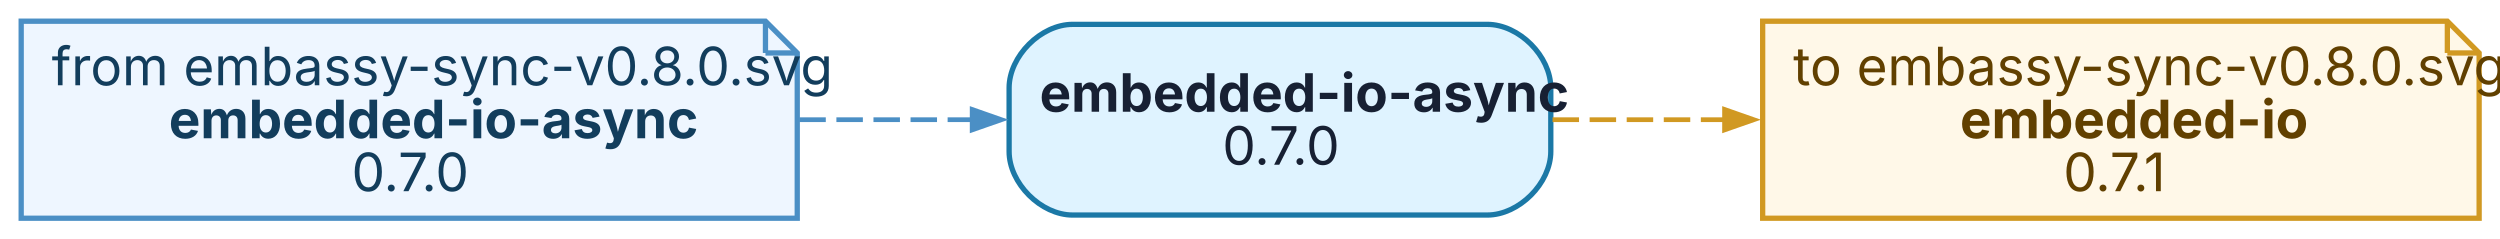
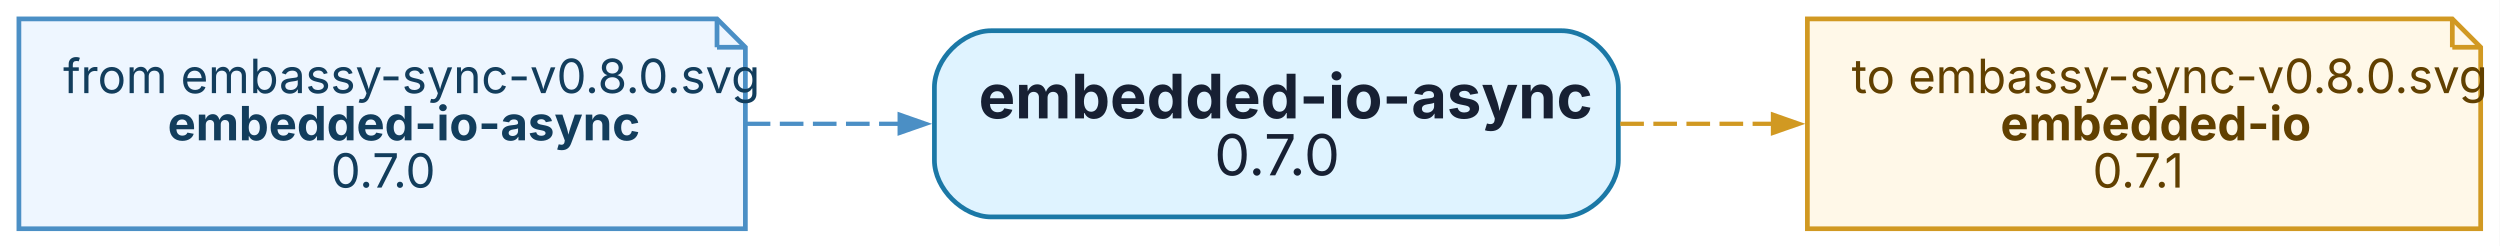
- <svg xmlns="http://www.w3.org/2000/svg" width="472pt" height="45pt" viewBox="0.00 0.00 472.00 45.00">
-   <g id="graph0" class="graph" transform="scale(1 1) rotate(0) translate(4 41.2)">
-     <polygon fill="white" stroke="none" points="-4,4 -4,-41.2 468.06,-41.2 468.06,4 -4,4" />
+ <svg xmlns="http://www.w3.org/2000/svg" width="529pt" height="52pt" viewBox="0.00 0.00 529.00 52.00">
+   <g id="graph0" class="graph" transform="scale(1 1) rotate(0) translate(4 48.4)">
+     <polygon fill="white" stroke="none" points="-4,4 -4,-48.4 524.91,-48.4 524.91,4 -4,4" />
    <g id="node1" class="node">
-       <path fill="#dff3ff" stroke="#1b78a6" d="M276.79,-36.6C276.79,-36.6 198.52,-36.6 198.52,-36.6 192.52,-36.6 186.52,-30.6 186.52,-24.6 186.52,-24.6 186.52,-12.6 186.52,-12.6 186.52,-6.6 192.52,-0.6 198.52,-0.6 198.52,-0.6 276.79,-0.6 276.79,-0.6 282.79,-0.6 288.79,-6.6 288.79,-12.6 288.79,-12.6 288.79,-24.6 288.79,-24.6 288.79,-30.6 282.79,-36.6 276.79,-36.6" />
-       <text xml:space="preserve" text-anchor="start" x="192.28" y="-20.1" font-family="Inter,Arial" font-weight="bold" font-size="10.00" fill="#172033">embedded-io-async</text>
-       <text xml:space="preserve" text-anchor="start" x="226.78" y="-10.1" font-family="Inter,Arial" font-size="10.00" fill="#172033">0.7.0</text>
+       <path fill="#dff3ff" stroke="#1b78a6" d="M326.44,-41.9C326.44,-41.9 205.72,-41.9 205.72,-41.9 199.72,-41.9 193.72,-35.9 193.72,-29.9 193.72,-29.9 193.72,-14.5 193.72,-14.5 193.72,-8.5 199.72,-2.5 205.72,-2.5 205.72,-2.5 326.44,-2.5 326.44,-2.5 332.44,-2.5 338.44,-8.5 338.44,-14.5 338.44,-14.5 338.44,-29.9 338.44,-29.9 338.44,-35.9 332.44,-41.9 326.44,-41.9" />
+       <text xml:space="preserve" text-anchor="start" x="203.08" y="-23.35" font-family="Inter,Arial" font-weight="bold" font-size="13.00" fill="#172033">embedded-io-async</text>
+       <text xml:space="preserve" text-anchor="start" x="252.95" y="-11.3" font-family="Inter,Arial" font-size="12.00" fill="#172033">0.7.0</text>
    </g>
    <g id="node2" class="node">
-       <polygon fill="#fff8e8" stroke="#d19922" points="458.06,-37.2 328.79,-37.2 328.79,0 464.06,0 464.06,-31.2 458.06,-37.2" />
-       <polyline fill="none" stroke="#d19922" points="458.06,-37.2 458.06,-31.2" />
-       <polyline fill="none" stroke="#d19922" points="464.06,-31.2 458.06,-31.2" />
-       <text xml:space="preserve" text-anchor="start" x="334.55" y="-25.1" font-family="Inter,Arial" font-size="10.00" fill="#614000">to embassy-sync-v0.8.0.svg</text>
-       <text xml:space="preserve" text-anchor="start" x="366.05" y="-15.1" font-family="Inter,Arial" font-weight="bold" font-size="10.00" fill="#614000">embedded-io</text>
-       <text xml:space="preserve" text-anchor="start" x="385.55" y="-5.1" font-family="Inter,Arial" font-size="10.00" fill="#614000">0.7.1</text>
+       <polygon fill="#fff8e8" stroke="#d19922" points="514.91,-44.4 378.44,-44.4 378.44,0 520.91,0 520.91,-38.4 514.91,-44.4" />
+       <polyline fill="none" stroke="#d19922" points="514.91,-44.4 514.91,-38.4" />
+       <polyline fill="none" stroke="#d19922" points="520.91,-38.4 514.91,-38.4" />
+       <text xml:space="preserve" text-anchor="start" x="387.8" y="-28.7" font-family="Inter,Arial" font-size="10.00" fill="#614000">to embassy-sync-v0.8.0.svg</text>
+       <text xml:space="preserve" text-anchor="start" x="419.3" y="-18.7" font-family="Inter,Arial" font-weight="bold" font-size="10.00" fill="#614000">embedded-io</text>
+       <text xml:space="preserve" text-anchor="start" x="438.8" y="-8.7" font-family="Inter,Arial" font-size="10.00" fill="#614000">0.7.1</text>
    </g>
    <g id="edge1" class="edge">
-       <path fill="none" stroke="#d19922" stroke-width="0.9" stroke-dasharray="5,2" d="M289.12,-18.6C299.5,-18.6 310.63,-18.6 321.63,-18.6" />
-       <polygon fill="#d19922" stroke="#d19922" stroke-width="0.9" points="321.6,-20.53 327.1,-18.6 321.6,-16.68 321.6,-20.53" />
+       <path fill="none" stroke="#d19922" stroke-width="0.9" stroke-dasharray="5,2" d="M338.85,-22.2C349.52,-22.2 360.56,-22.2 371.35,-22.2" />
+       <polygon fill="#d19922" stroke="#d19922" stroke-width="0.9" points="371.16,-24.13 376.66,-22.2 371.16,-20.28 371.16,-24.13" />
    </g>
    <g id="node3" class="node">
-       <polygon fill="#eef6ff" stroke="#4b8fc5" points="140.52,-37.2 0,-37.2 0,0 146.52,0 146.52,-31.2 140.52,-37.2" />
-       <polyline fill="none" stroke="#4b8fc5" points="140.52,-37.2 140.52,-31.2" />
-       <polyline fill="none" stroke="#4b8fc5" points="146.52,-31.2 140.52,-31.2" />
-       <text xml:space="preserve" text-anchor="start" x="5.76" y="-25.1" font-family="Inter,Arial" font-size="10.00" fill="#123d5c">from embassy-sync-v0.8.0.svg</text>
-       <text xml:space="preserve" text-anchor="start" x="27.88" y="-15.1" font-family="Inter,Arial" font-weight="bold" font-size="10.00" fill="#123d5c">embedded-io-async</text>
-       <text xml:space="preserve" text-anchor="start" x="62.38" y="-5.1" font-family="Inter,Arial" font-size="10.00" fill="#123d5c">0.7.0</text>
+       <polygon fill="#eef6ff" stroke="#4b8fc5" points="147.72,-44.4 0,-44.4 0,0 153.72,0 153.72,-38.4 147.72,-44.4" />
+       <polyline fill="none" stroke="#4b8fc5" points="147.72,-44.4 147.72,-38.4" />
+       <polyline fill="none" stroke="#4b8fc5" points="153.72,-38.4 147.72,-38.4" />
+       <text xml:space="preserve" text-anchor="start" x="9.36" y="-28.7" font-family="Inter,Arial" font-size="10.00" fill="#123d5c">from embassy-sync-v0.8.0.svg</text>
+       <text xml:space="preserve" text-anchor="start" x="31.49" y="-18.7" font-family="Inter,Arial" font-weight="bold" font-size="10.00" fill="#123d5c">embedded-io-async</text>
+       <text xml:space="preserve" text-anchor="start" x="65.99" y="-8.7" font-family="Inter,Arial" font-size="10.00" fill="#123d5c">0.7.0</text>
    </g>
    <g id="edge2" class="edge">
-       <path fill="none" stroke="#4b8fc5" stroke-width="0.9" stroke-dasharray="5,2" d="M146.91,-18.6C157.85,-18.6 169.01,-18.6 179.57,-18.6" />
-       <polygon fill="#4b8fc5" stroke="#4b8fc5" stroke-width="0.9" points="179.55,-20.53 185.05,-18.6 179.55,-16.68 179.55,-20.53" />
+       <path fill="none" stroke="#4b8fc5" stroke-width="0.9" stroke-dasharray="5,2" d="M154.01,-22.2C164.74,-22.2 175.79,-22.2 186.56,-22.2" />
+       <polygon fill="#4b8fc5" stroke="#4b8fc5" stroke-width="0.9" points="186.37,-24.13 191.87,-22.2 186.37,-20.28 186.37,-24.13" />
    </g>
  </g>
</svg>
